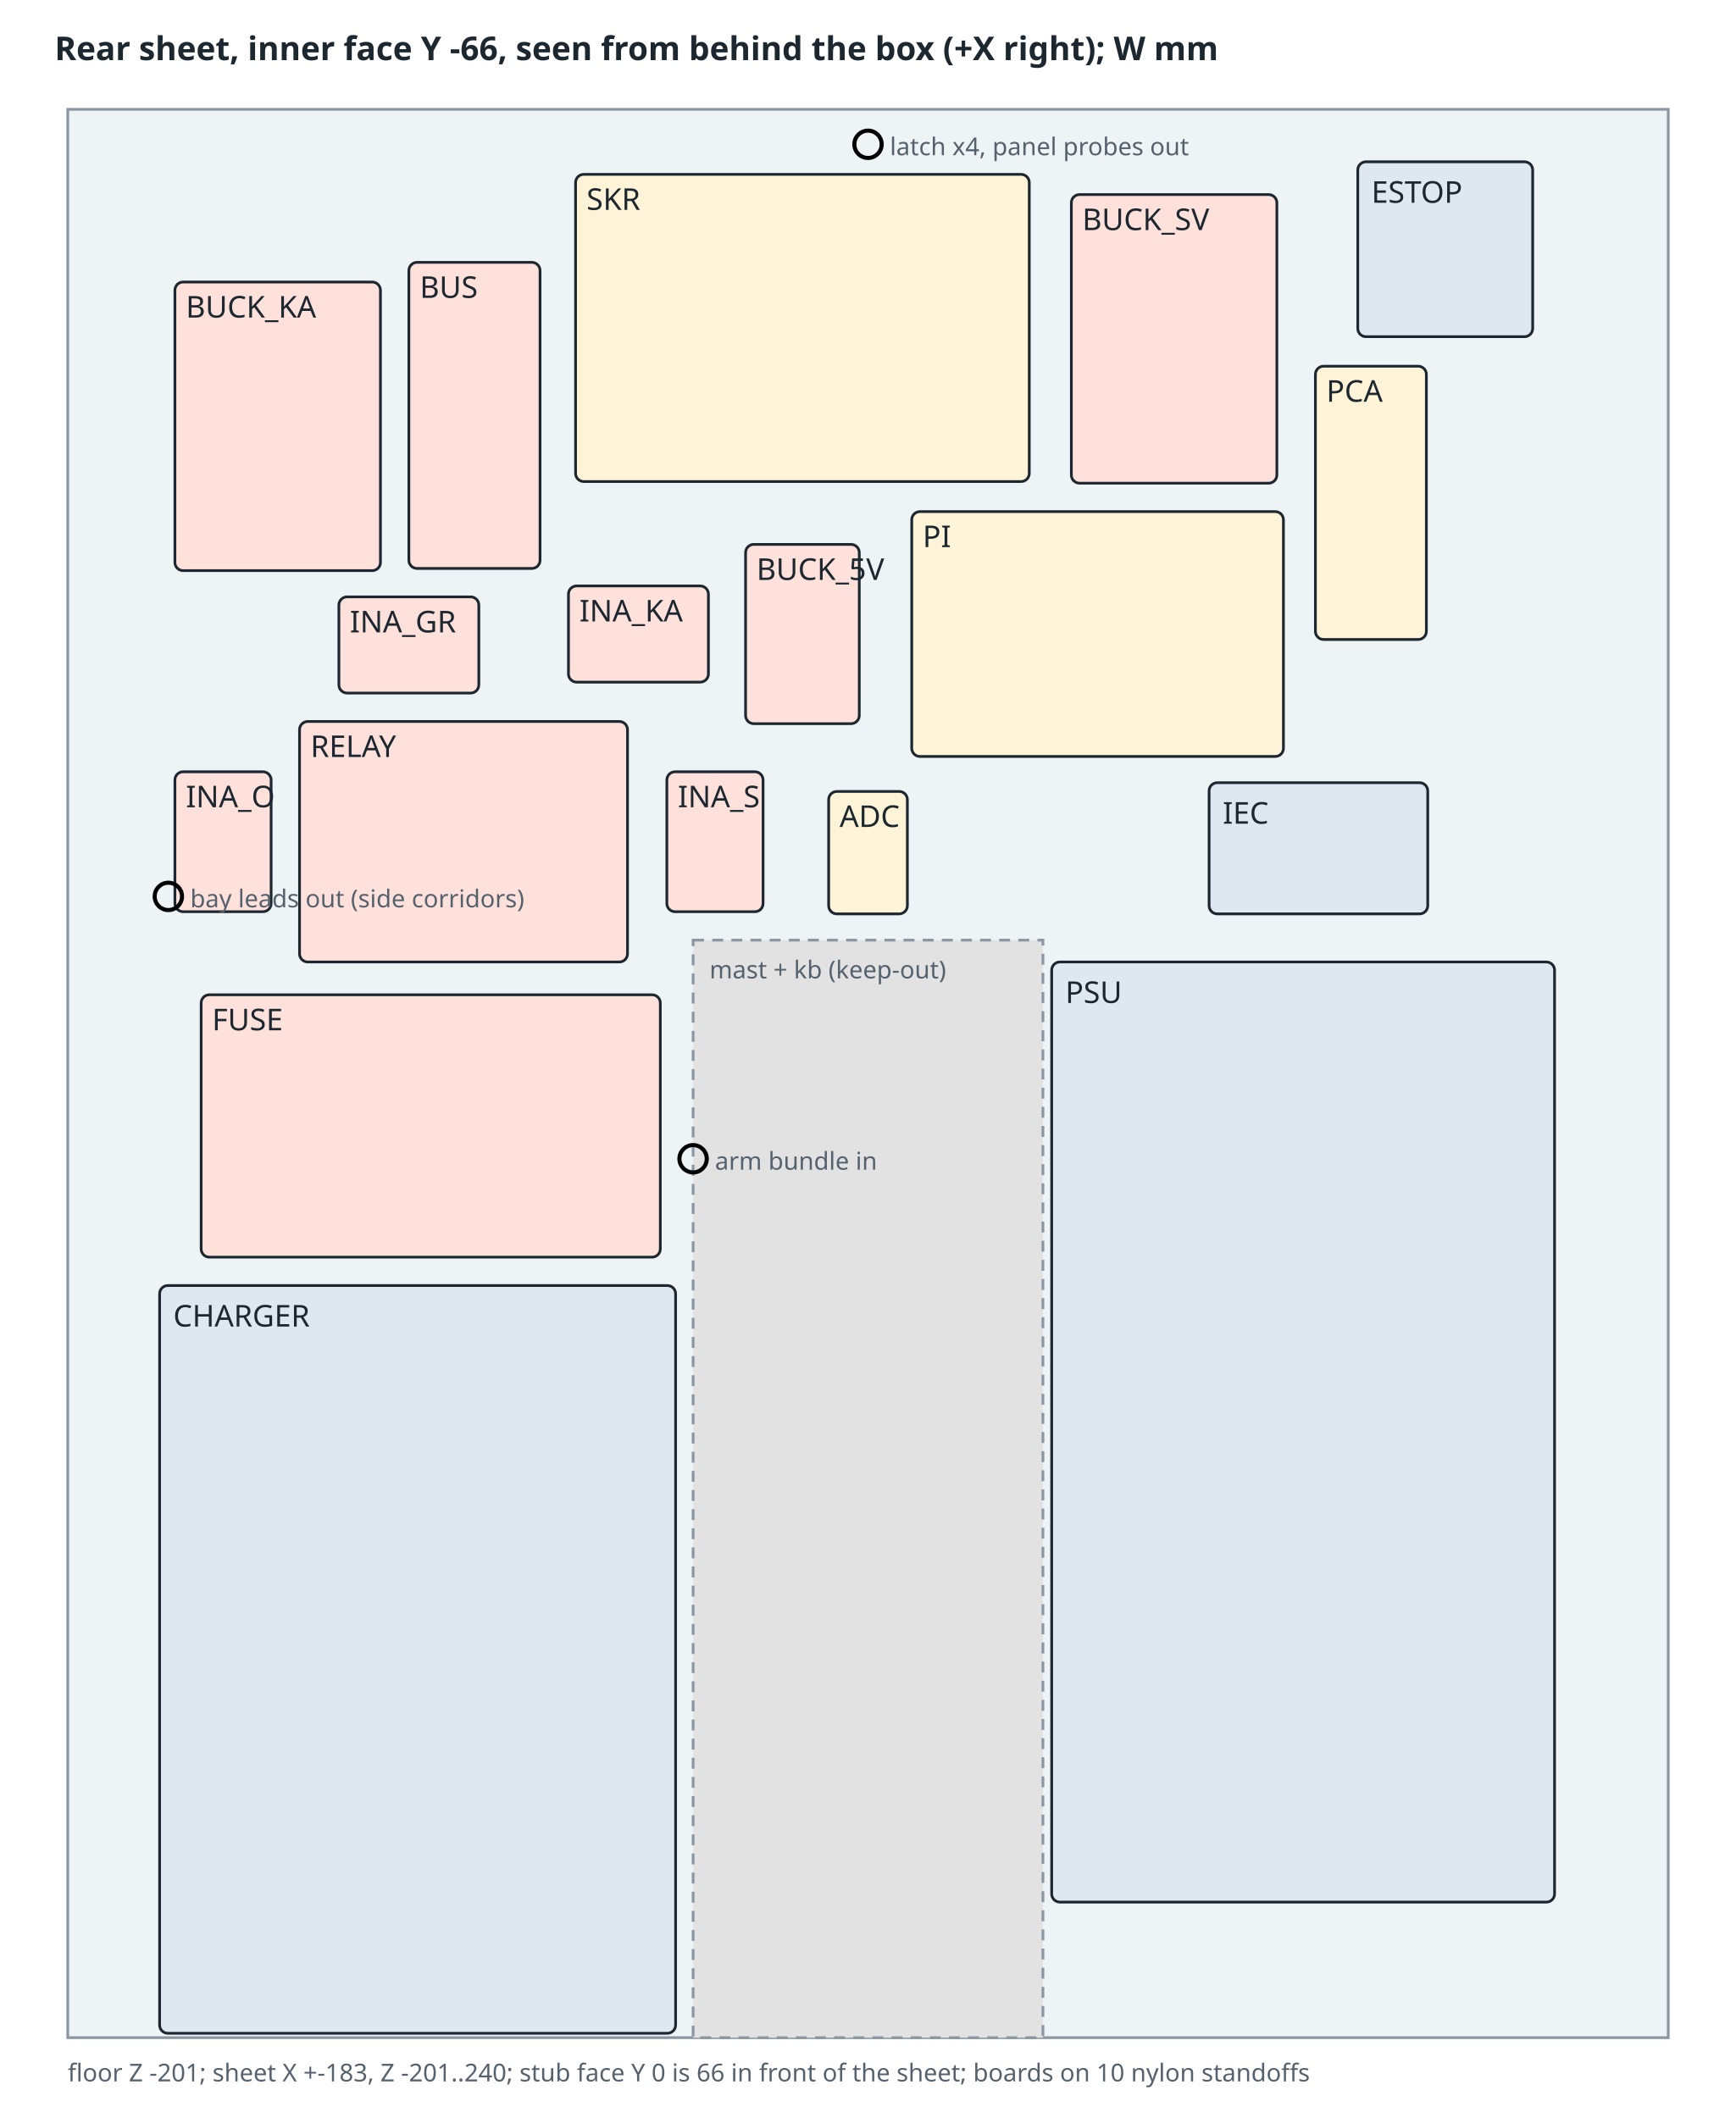
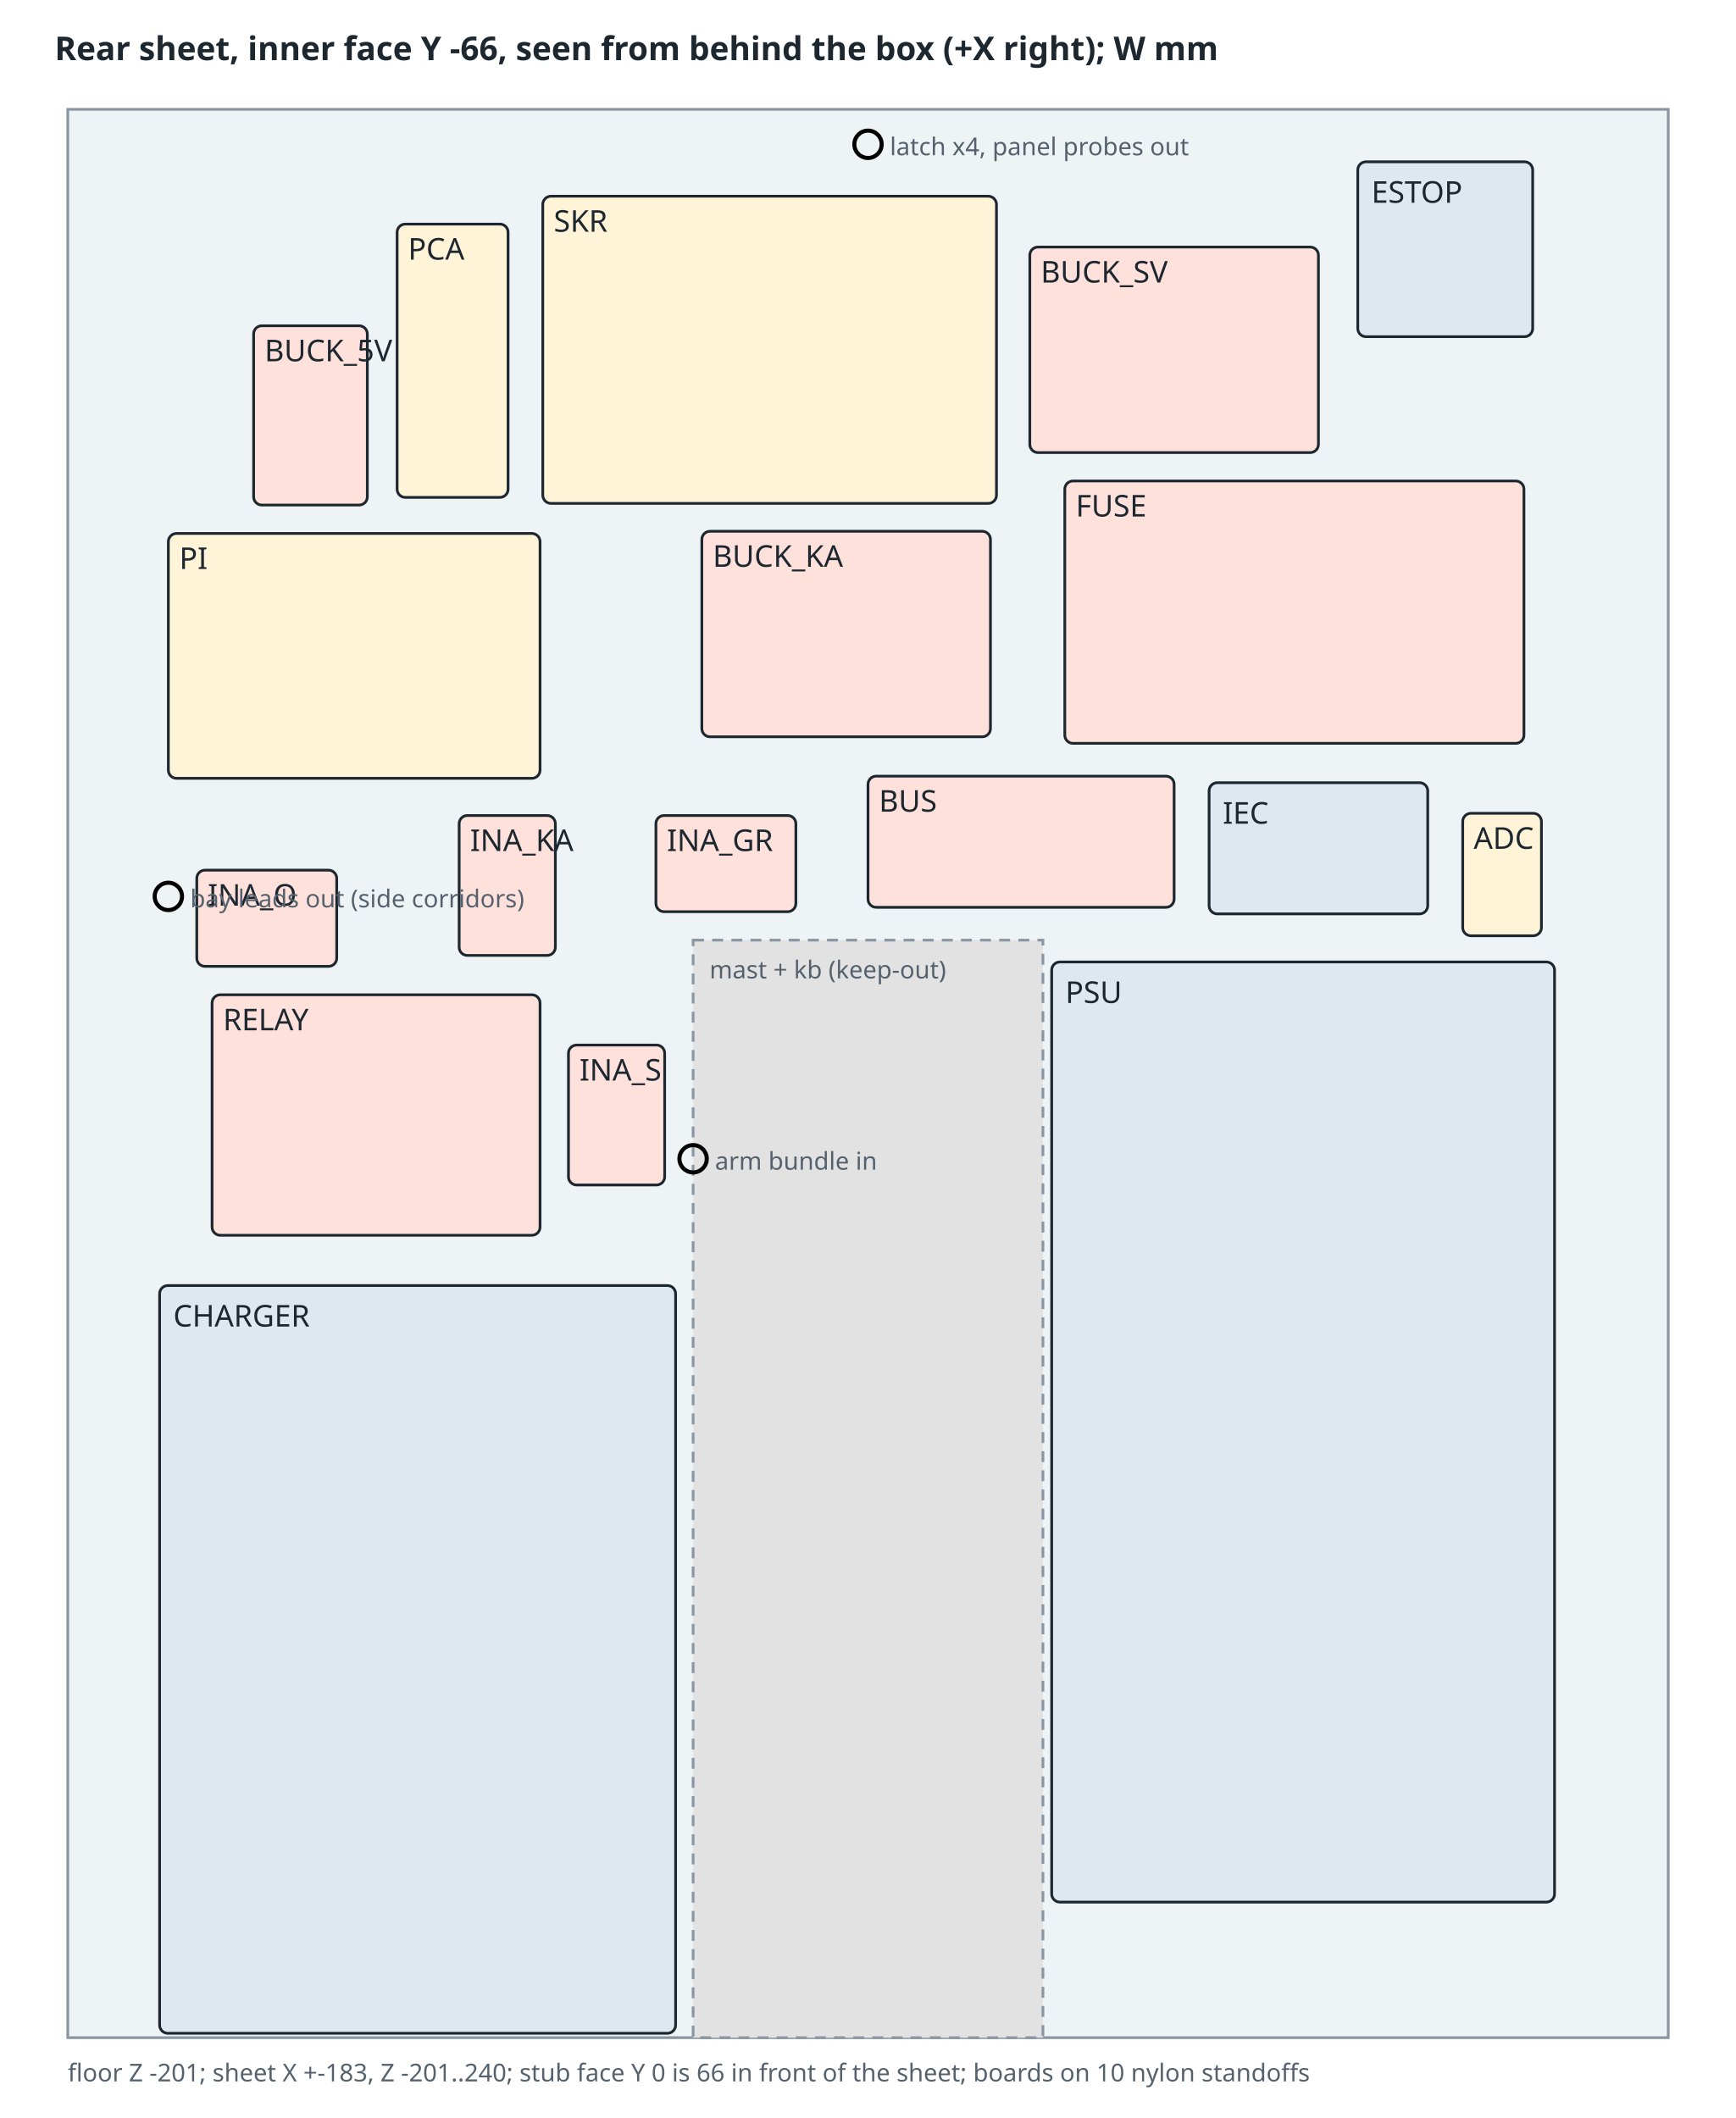
<svg xmlns="http://www.w3.org/2000/svg" viewBox="0 0 635 775" width="100%" style="max-width:635px;height:auto" role="img">
  <style>
.bg{fill:var(--bg,#ffffff)} .sheet{fill:var(--sheet,#eef3f6);stroke:var(--line,#8a97a3);stroke-width:1}
.ko{fill:var(--ko,#e2e2e2);stroke:var(--line,#8a97a3);stroke-dasharray:4 3}
.fix{fill:var(--fix,#dfe8f0);stroke:var(--ink,#1d2730);stroke-width:1}
.brd{fill:var(--brd,#fff4d8);stroke:var(--ink,#1d2730);stroke-width:1}
.pwr{fill:var(--pwr,#ffe1dc);stroke:var(--ink,#1d2730);stroke-width:1}
.sig{fill:var(--sig,#e1f0e4);stroke:var(--ink,#1d2730);stroke-width:1}
.off{fill:var(--off,#ececf6);stroke:var(--ink,#1d2730);stroke-width:1;stroke-dasharray:5 3}
.t{font:11px system-ui,sans-serif;fill:var(--ink,#1d2730)} .ts{font:9px system-ui,sans-serif;fill:var(--muted,#55626e)}
.tb{font:bold 12px system-ui,sans-serif;fill:var(--ink,#1d2730)}
.w24{stroke:var(--c24,#c0392b);stroke-width:2.2;fill:none} .w13{stroke:var(--c13,#d35400);stroke-width:1.8;fill:none}
.w6{stroke:var(--c6,#8e44ad);stroke-width:1.6;fill:none} .w5{stroke:var(--c5,#2471a3);stroke-width:1.4;fill:none}
.wch{stroke:var(--cch,#b7950b);stroke-width:2;fill:none} .wsg{stroke:var(--csg,#1e8449);stroke-width:1.1;fill:none;stroke-dasharray:3 2}
.wst{stroke:var(--cst,#34495e);stroke-width:1.6;fill:none} .wm{stroke:var(--cm,#7b241c);stroke-width:2.6;fill:none}
.arr{stroke:var(--ink,#1d2730);stroke-width:1.2;fill:none;marker-end:url(#ah)} .ab{stroke:var(--c24,#c0392b);stroke-width:1;fill:none;stroke-dasharray:4 3}
</style>
  <defs>
    <marker id="ah" viewBox="0 0 10 10" refX="9" refY="5" markerWidth="7" markerHeight="7" orient="auto">
      <path d="M0,0 L10,5 L0,10 z" fill="currentColor" />
    </marker>
  </defs>
  <rect class="bg" x="0" y="0" width="635" height="775" />
  <rect class="sheet" x="24.8" y="40.0" width="585.6" height="705.6" />
  <text class="tb" x="20" y="22">Rear sheet, inner face Y -66, seen from behind the box (+X right); W mm</text>
  <rect class="ko" x="253.6" y="344.0" width="128.0" height="401.6" />
  <text class="ts" x="259.6" y="358.0">mast + kb (keep-out)</text>
  <rect class="fix" x="384.8" y="352.0" width="184.0" height="344.0" rx="3" />
  <text class="t" x="389.8" y="367.0">PSU</text>
  <rect class="fix" x="58.4" y="470.4" width="188.8" height="273.6" rx="3" />
  <text class="t" x="63.4" y="485.4">CHARGER</text>
  <rect class="fix" x="442.4" y="286.4" width="80.0" height="48.0" rx="3" />
  <text class="t" x="447.4" y="301.4">IEC</text>
  <rect class="fix" x="496.8" y="59.2" width="64.0" height="64.0" rx="3" />
  <text class="t" x="501.8" y="74.2">ESTOP</text>
-   <rect class="brd" x="210.6" y="63.8" width="166.0" height="112.4" rx="3" />
-   <text class="t" x="214.6" y="76.8">SKR</text>
-   <rect class="brd" x="333.6" y="187.2" width="136.0" height="89.6" rx="3" />
-   <text class="t" x="337.6" y="200.2">PI</text>
-   <rect class="brd" x="481.3" y="134.0" width="40.6" height="100.0" rx="3" />
-   <text class="t" x="485.3" y="147.0">PCA</text>
-   <rect class="pwr" x="109.6" y="264.0" width="120.0" height="88.0" rx="3" />
-   <text class="t" x="113.6" y="277.0">RELAY</text>
-   <rect class="pwr" x="208.0" y="214.4" width="51.2" height="35.2" rx="3" />
-   <text class="t" x="212.0" y="227.4">INA_KA</text>
-   <rect class="pwr" x="244.0" y="282.4" width="35.2" height="51.2" rx="3" />
-   <text class="t" x="248.0" y="295.4">INA_S</text>
-   <rect class="pwr" x="64.0" y="282.4" width="35.2" height="51.2" rx="3" />
-   <text class="t" x="68.0" y="295.4">INA_O</text>
-   <rect class="pwr" x="64.0" y="103.2" width="75.2" height="105.6" rx="3" />
-   <text class="t" x="68.0" y="116.2">BUCK_KA</text>
-   <rect class="pwr" x="392.0" y="71.2" width="75.2" height="105.6" rx="3" />
-   <text class="t" x="396.0" y="84.2">BUCK_SV</text>
-   <rect class="pwr" x="272.8" y="199.2" width="41.6" height="65.6" rx="3" />
-   <text class="t" x="276.8" y="212.2">BUCK_5V</text>
-   <rect class="pwr" x="73.6" y="364.0" width="168.0" height="96.0" rx="3" />
-   <text class="t" x="77.6" y="377.0">FUSE</text>
-   <rect class="pwr" x="149.6" y="96.0" width="48.0" height="112.0" rx="3" />
-   <text class="t" x="153.6" y="109.0">BUS</text>
-   <rect class="pwr" x="124.0" y="218.4" width="51.2" height="35.2" rx="3" />
-   <text class="t" x="128.0" y="231.4">INA_GR</text>
-   <rect class="brd" x="303.2" y="289.6" width="28.8" height="44.8" rx="3" />
-   <text class="t" x="307.2" y="302.6">ADC</text>
+   <rect class="brd" x="198.6" y="71.8" width="166.0" height="112.4" rx="3" />
+   <text class="t" x="202.6" y="84.8">SKR</text>
+   <rect class="brd" x="61.6" y="195.2" width="136.0" height="89.6" rx="3" />
+   <text class="t" x="65.6" y="208.2">PI</text>
+   <rect class="brd" x="145.3" y="82.0" width="40.6" height="100.0" rx="3" />
+   <text class="t" x="149.3" y="95.0">PCA</text>
+   <rect class="pwr" x="77.6" y="364.0" width="120.0" height="88.0" rx="3" />
+   <text class="t" x="81.6" y="377.0">RELAY</text>
+   <rect class="pwr" x="168.0" y="298.4" width="35.2" height="51.2" rx="3" />
+   <text class="t" x="172.0" y="311.4">INA_KA</text>
+   <rect class="pwr" x="208.0" y="382.4" width="35.2" height="51.2" rx="3" />
+   <text class="t" x="212.0" y="395.4">INA_S</text>
+   <rect class="pwr" x="72.0" y="318.4" width="51.2" height="35.2" rx="3" />
+   <text class="t" x="76.0" y="331.4">INA_O</text>
+   <rect class="pwr" x="256.8" y="194.4" width="105.6" height="75.2" rx="3" />
+   <text class="t" x="260.8" y="207.4">BUCK_KA</text>
+   <rect class="pwr" x="376.8" y="90.4" width="105.6" height="75.2" rx="3" />
+   <text class="t" x="380.8" y="103.4">BUCK_SV</text>
+   <rect class="pwr" x="92.8" y="119.2" width="41.6" height="65.6" rx="3" />
+   <text class="t" x="96.8" y="132.2">BUCK_5V</text>
+   <rect class="pwr" x="389.6" y="176.0" width="168.0" height="96.0" rx="3" />
+   <text class="t" x="393.6" y="189.0">FUSE</text>
+   <rect class="pwr" x="317.6" y="284.0" width="112.0" height="48.0" rx="3" />
+   <text class="t" x="321.6" y="297.0">BUS</text>
+   <rect class="pwr" x="240.0" y="298.4" width="51.2" height="35.2" rx="3" />
+   <text class="t" x="244.0" y="311.4">INA_GR</text>
+   <rect class="brd" x="535.2" y="297.6" width="28.8" height="44.8" rx="3" />
+   <text class="t" x="539.2" y="310.6">ADC</text>
  <circle cx="253.6" cy="424.0" r="5" fill="none" stroke="currentColor" stroke-width="1.5" />
  <text class="ts" x="261.6" y="428.0">arm bundle in</text>
  <circle cx="317.6" cy="52.8" r="5" fill="none" stroke="currentColor" stroke-width="1.5" />
  <text class="ts" x="325.6" y="56.8">latch x4, panel probes out</text>
  <circle cx="61.6" cy="328.0" r="5" fill="none" stroke="currentColor" stroke-width="1.5" />
  <text class="ts" x="69.6" y="332.0">bay leads out (side corridors)</text>
  <text class="ts" x="24.8" y="761.6">floor Z -201; sheet X +-183, Z -201..240; stub face Y 0 is 66 in front of the sheet; boards on 10 nylon standoffs</text>
</svg>
